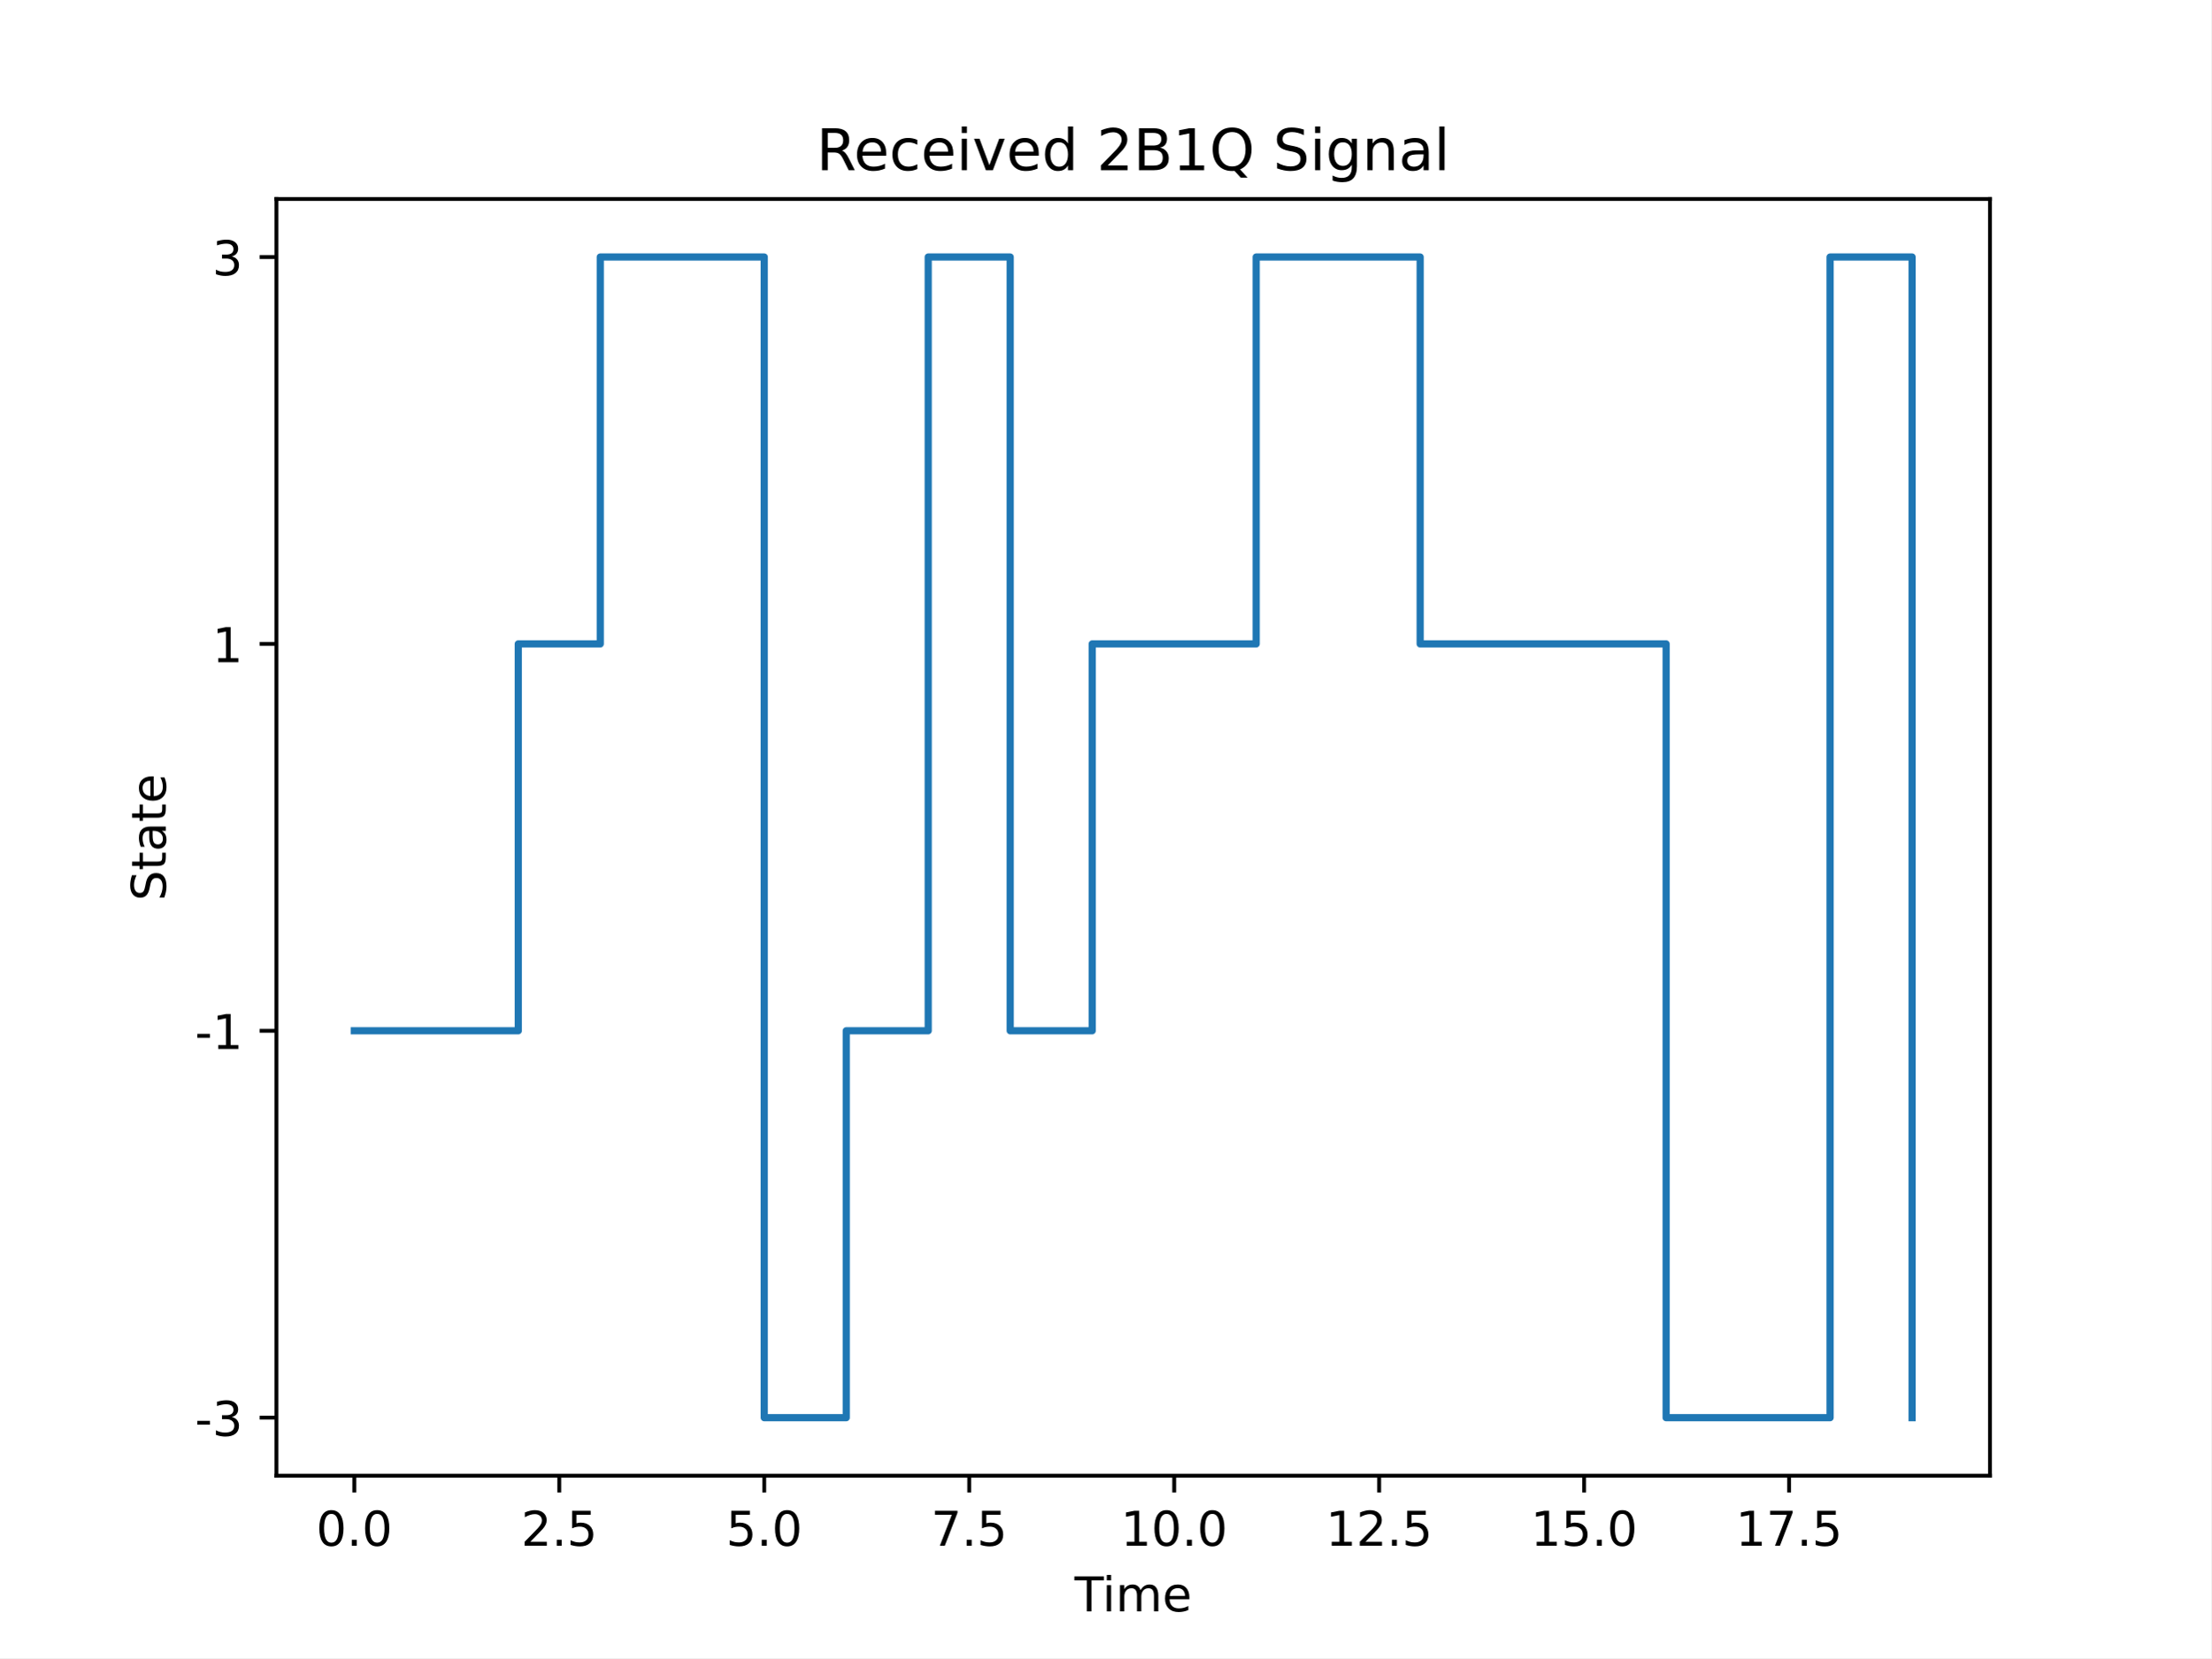
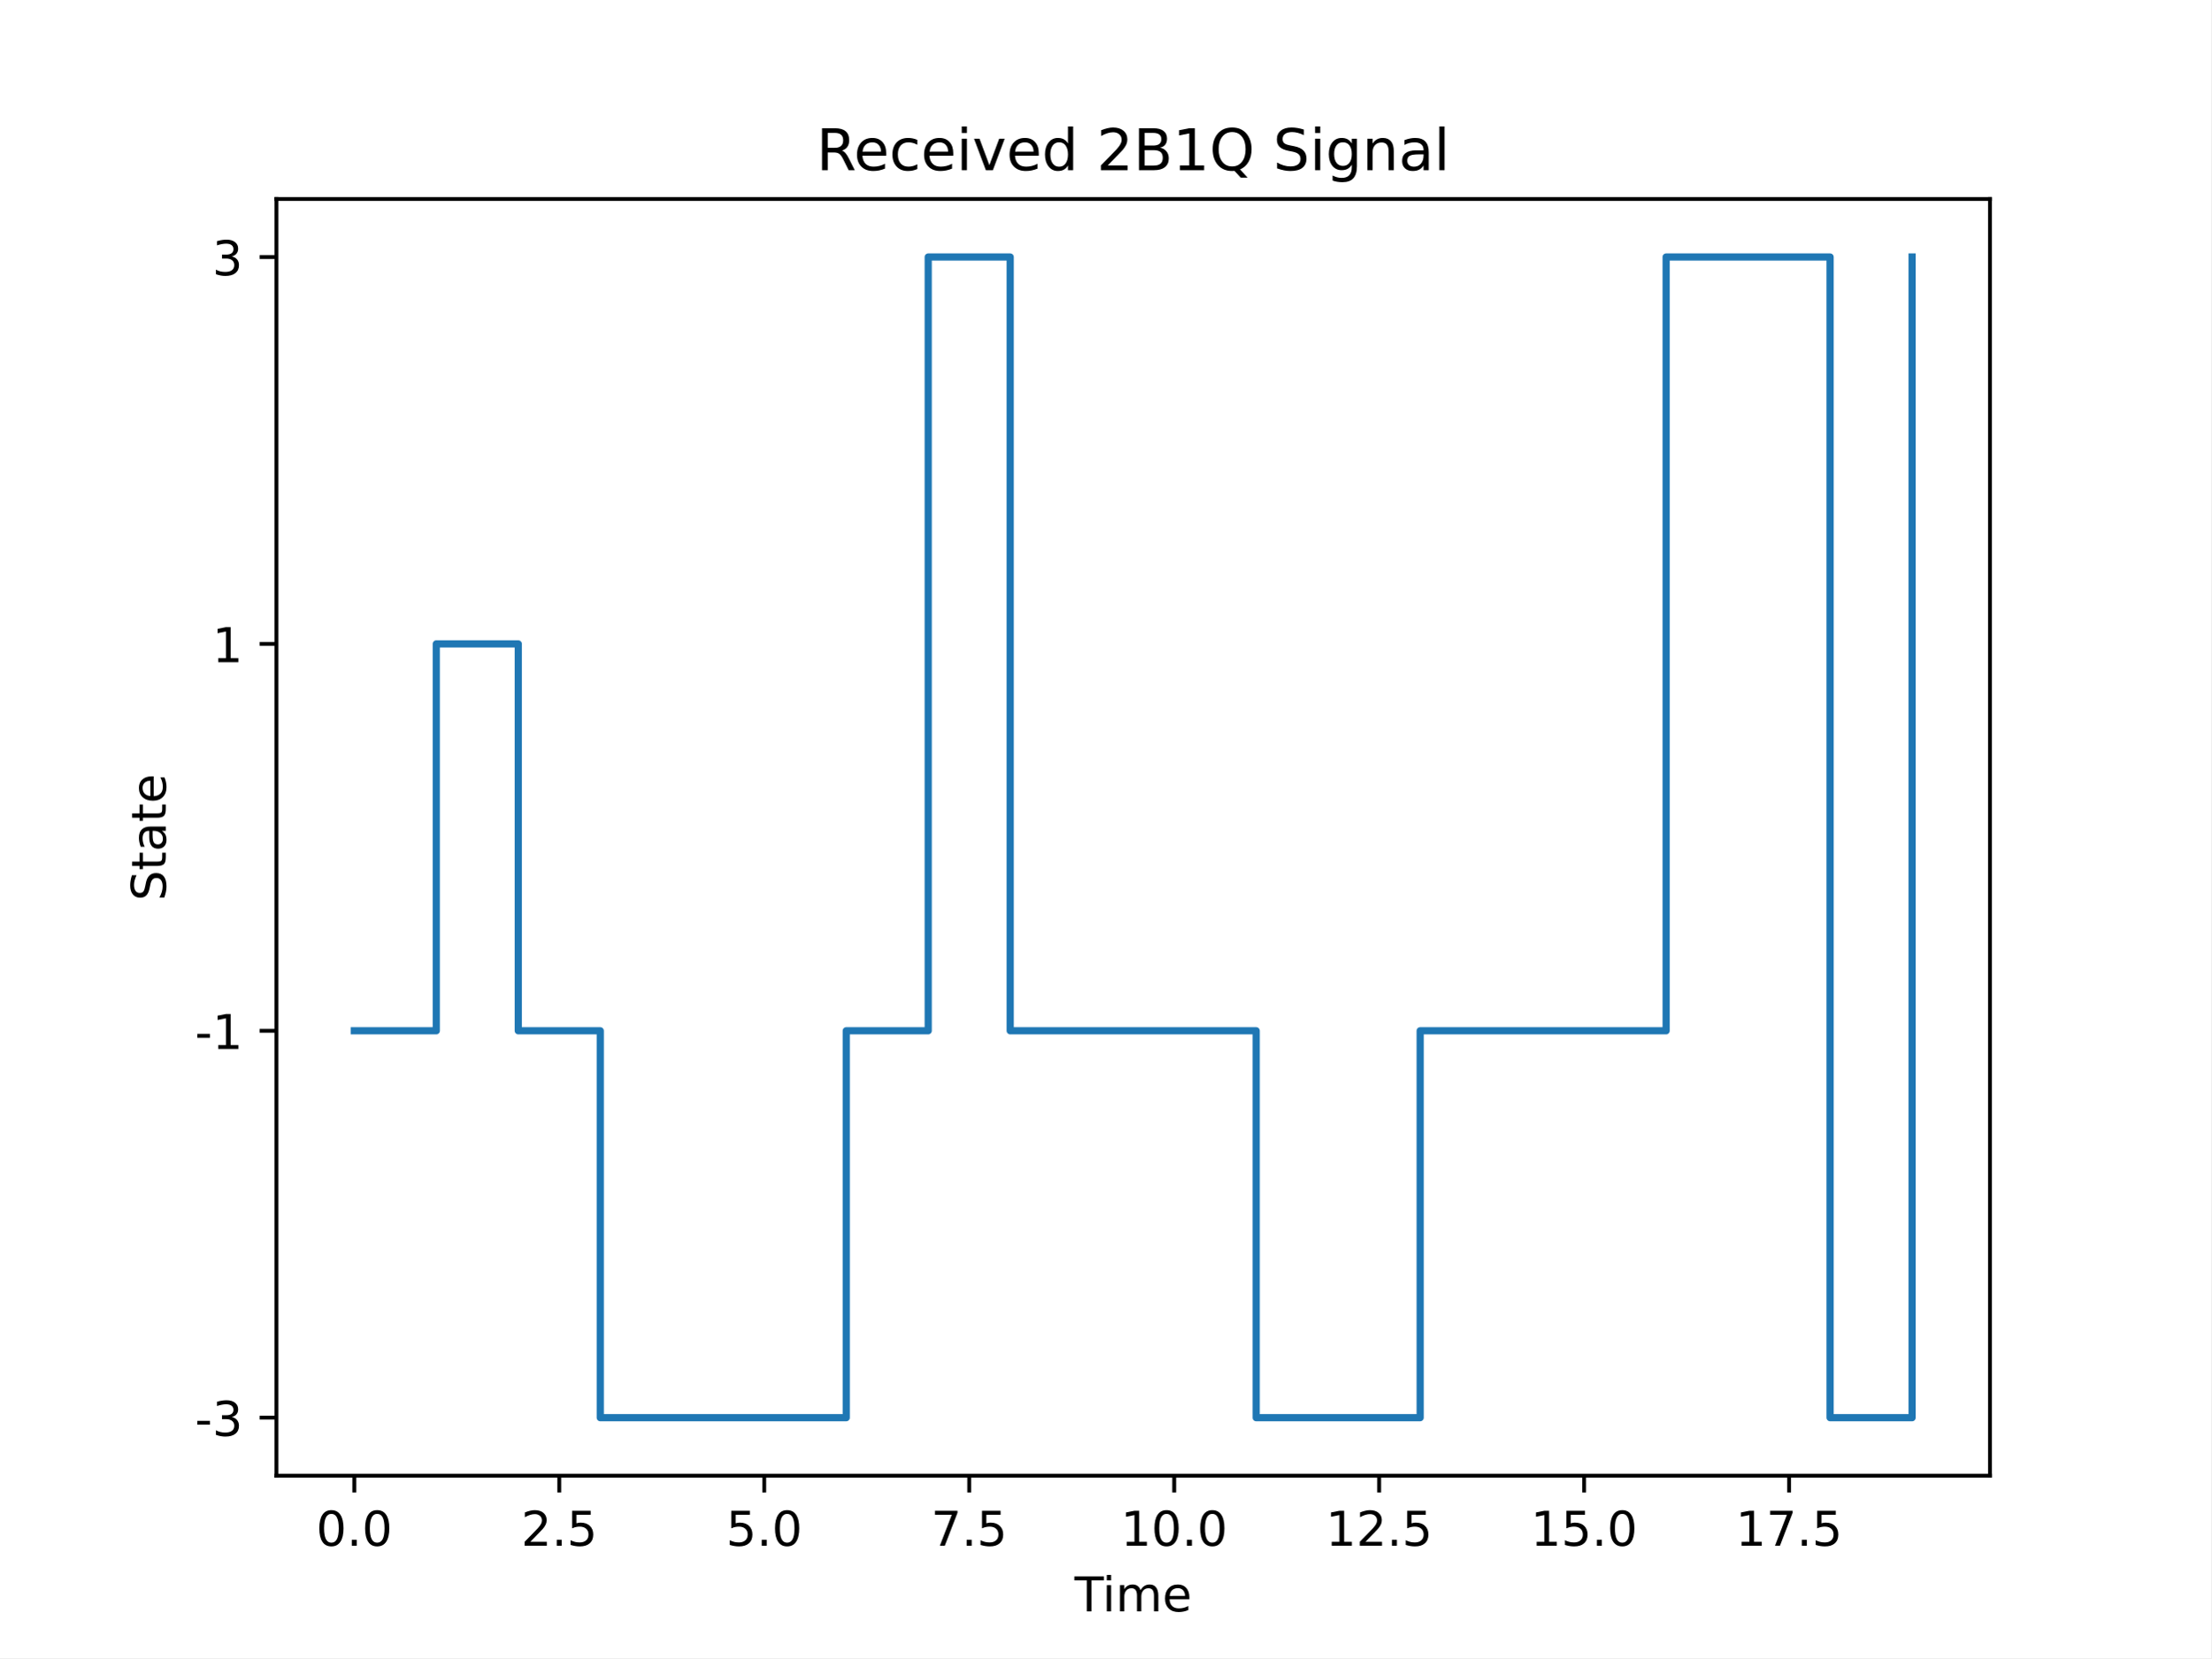
<svg xmlns="http://www.w3.org/2000/svg" xmlns:xlink="http://www.w3.org/1999/xlink" width="460.8pt" height="345.6pt" viewBox="0 0 460.8 345.6" version="1.1">
  <defs>
    <style type="text/css">*{stroke-linejoin: round; stroke-linecap: butt}</style>
  </defs>
  <g id="figure_1">
    <g id="patch_1">
      <path d="M 0 345.6  L 460.8 345.6  L 460.8 0  L 0 0  z " style="fill: #ffffff" />
    </g>
    <g id="axes_1">
      <g id="patch_2">
        <path d="M 57.6 307.584  L 414.72 307.584  L 414.72 41.472  L 57.6 41.472  z " style="fill: #ffffff" />
      </g>
      <g id="matplotlib.axis_1">
        <g id="xtick_1">
          <g id="line2d_1">
            <defs>
-               <path id="m862422e870" d="M 0 0  L 0 3.5  " style="stroke: #000000; stroke-width: 0.8" />
-             </defs>
-             <g>
-               <use xlink:href="#m862422e870" x="73.833" y="307.584" style="stroke: #000000; stroke-width: 0.8" />
+               <path id="m3aebb2de03" d="M 0 0  L 0 3.5  " style="stroke: #000000; stroke-width: 0.8" />
+             </defs>
+             <g>
+               <use xlink:href="#m3aebb2de03" x="73.833" y="307.584" style="stroke: #000000; stroke-width: 0.8" />
            </g>
          </g>
          <g id="text_1">
            <g transform="translate(65.88116 322.1824) scale(0.1 -0.1)">
              <defs>
                <path id="DejaVuSans-30" d="M 2034 4250  Q 1547 4250 1301 3770  Q 1056 3291 1056 2328  Q 1056 1369 1301 889  Q 1547 409 2034 409  Q 2525 409 2770 889  Q 3016 1369 3016 2328  Q 3016 3291 2770 3770  Q 2525 4250 2034 4250  z M 2034 4750  Q 2819 4750 3233 4129  Q 3647 3509 3647 2328  Q 3647 1150 3233 529  Q 2819 -91 2034 -91  Q 1250 -91 836 529  Q 422 1150 422 2328  Q 422 3509 836 4129  Q 1250 4750 2034 4750  z " transform="scale(0.015625)" />
                <path id="DejaVuSans-2e" d="M 684 794  L 1344 794  L 1344 0  L 684 0  L 684 794  z " transform="scale(0.015625)" />
              </defs>
              <use xlink:href="#DejaVuSans-30" />
              <use xlink:href="#DejaVuSans-2e" transform="translate(63.62305 0)" />
              <use xlink:href="#DejaVuSans-30" transform="translate(95.41016 0)" />
            </g>
          </g>
        </g>
        <g id="xtick_2">
          <g id="line2d_2">
            <g>
-               <use xlink:href="#m862422e870" x="116.55" y="307.584" style="stroke: #000000; stroke-width: 0.8" />
+               <use xlink:href="#m3aebb2de03" x="116.55" y="307.584" style="stroke: #000000; stroke-width: 0.8" />
            </g>
          </g>
          <g id="text_2">
            <g transform="translate(108.5989 322.1824) scale(0.1 -0.1)">
              <defs>
                <path id="DejaVuSans-32" d="M 1228 531  L 3431 531  L 3431 0  L 469 0  L 469 531  Q 828 903 1448 1529  Q 2069 2156 2228 2338  Q 2531 2678 2651 2914  Q 2772 3150 2772 3378  Q 2772 3750 2511 3984  Q 2250 4219 1831 4219  Q 1534 4219 1204 4116  Q 875 4013 500 3803  L 500 4441  Q 881 4594 1212 4672  Q 1544 4750 1819 4750  Q 2544 4750 2975 4387  Q 3406 4025 3406 3419  Q 3406 3131 3298 2873  Q 3191 2616 2906 2266  Q 2828 2175 2409 1742  Q 1991 1309 1228 531  z " transform="scale(0.015625)" />
                <path id="DejaVuSans-35" d="M 691 4666  L 3169 4666  L 3169 4134  L 1269 4134  L 1269 2991  Q 1406 3038 1543 3061  Q 1681 3084 1819 3084  Q 2600 3084 3056 2656  Q 3513 2228 3513 1497  Q 3513 744 3044 326  Q 2575 -91 1722 -91  Q 1428 -91 1123 -41  Q 819 9 494 109  L 494 744  Q 775 591 1075 516  Q 1375 441 1709 441  Q 2250 441 2565 725  Q 2881 1009 2881 1497  Q 2881 1984 2565 2268  Q 2250 2553 1709 2553  Q 1456 2553 1204 2497  Q 953 2441 691 2322  L 691 4666  z " transform="scale(0.015625)" />
              </defs>
              <use xlink:href="#DejaVuSans-32" />
              <use xlink:href="#DejaVuSans-2e" transform="translate(63.62305 0)" />
              <use xlink:href="#DejaVuSans-35" transform="translate(95.41016 0)" />
            </g>
          </g>
        </g>
        <g id="xtick_3">
          <g id="line2d_3">
            <g>
-               <use xlink:href="#m862422e870" x="159.268" y="307.584" style="stroke: #000000; stroke-width: 0.8" />
+               <use xlink:href="#m3aebb2de03" x="159.268" y="307.584" style="stroke: #000000; stroke-width: 0.8" />
            </g>
          </g>
          <g id="text_3">
            <g transform="translate(151.3166 322.1824) scale(0.1 -0.1)">
              <use xlink:href="#DejaVuSans-35" />
              <use xlink:href="#DejaVuSans-2e" transform="translate(63.62305 0)" />
              <use xlink:href="#DejaVuSans-30" transform="translate(95.41016 0)" />
            </g>
          </g>
        </g>
        <g id="xtick_4">
          <g id="line2d_4">
            <g>
-               <use xlink:href="#m862422e870" x="201.986" y="307.584" style="stroke: #000000; stroke-width: 0.8" />
+               <use xlink:href="#m3aebb2de03" x="201.986" y="307.584" style="stroke: #000000; stroke-width: 0.8" />
            </g>
          </g>
          <g id="text_4">
            <g transform="translate(194.0343 322.1824) scale(0.1 -0.1)">
              <defs>
                <path id="DejaVuSans-37" d="M 525 4666  L 3525 4666  L 3525 4397  L 1831 0  L 1172 0  L 2766 4134  L 525 4134  L 525 4666  z " transform="scale(0.015625)" />
              </defs>
              <use xlink:href="#DejaVuSans-37" />
              <use xlink:href="#DejaVuSans-2e" transform="translate(63.62305 0)" />
              <use xlink:href="#DejaVuSans-35" transform="translate(95.41016 0)" />
            </g>
          </g>
        </g>
        <g id="xtick_5">
          <g id="line2d_5">
            <g>
-               <use xlink:href="#m862422e870" x="244.704" y="307.584" style="stroke: #000000; stroke-width: 0.8" />
+               <use xlink:href="#m3aebb2de03" x="244.704" y="307.584" style="stroke: #000000; stroke-width: 0.8" />
            </g>
          </g>
          <g id="text_5">
            <g transform="translate(233.5707 322.1824) scale(0.1 -0.1)">
              <defs>
                <path id="DejaVuSans-31" d="M 794 531  L 1825 531  L 1825 4091  L 703 3866  L 703 4441  L 1819 4666  L 2450 4666  L 2450 531  L 3481 531  L 3481 0  L 794 0  L 794 531  z " transform="scale(0.015625)" />
              </defs>
              <use xlink:href="#DejaVuSans-31" />
              <use xlink:href="#DejaVuSans-30" transform="translate(63.62305 0)" />
              <use xlink:href="#DejaVuSans-2e" transform="translate(127.2461 0)" />
              <use xlink:href="#DejaVuSans-30" transform="translate(159.0332 0)" />
            </g>
          </g>
        </g>
        <g id="xtick_6">
          <g id="line2d_6">
            <g>
-               <use xlink:href="#m862422e870" x="287.421" y="307.584" style="stroke: #000000; stroke-width: 0.8" />
+               <use xlink:href="#m3aebb2de03" x="287.421" y="307.584" style="stroke: #000000; stroke-width: 0.8" />
            </g>
          </g>
          <g id="text_6">
            <g transform="translate(276.2884 322.1824) scale(0.1 -0.1)">
              <use xlink:href="#DejaVuSans-31" />
              <use xlink:href="#DejaVuSans-32" transform="translate(63.62305 0)" />
              <use xlink:href="#DejaVuSans-2e" transform="translate(127.2461 0)" />
              <use xlink:href="#DejaVuSans-35" transform="translate(159.0332 0)" />
            </g>
          </g>
        </g>
        <g id="xtick_7">
          <g id="line2d_7">
            <g>
-               <use xlink:href="#m862422e870" x="330.139" y="307.584" style="stroke: #000000; stroke-width: 0.8" />
+               <use xlink:href="#m3aebb2de03" x="330.139" y="307.584" style="stroke: #000000; stroke-width: 0.8" />
            </g>
          </g>
          <g id="text_7">
            <g transform="translate(319.0061 322.1824) scale(0.1 -0.1)">
              <use xlink:href="#DejaVuSans-31" />
              <use xlink:href="#DejaVuSans-35" transform="translate(63.62305 0)" />
              <use xlink:href="#DejaVuSans-2e" transform="translate(127.2461 0)" />
              <use xlink:href="#DejaVuSans-30" transform="translate(159.0332 0)" />
            </g>
          </g>
        </g>
        <g id="xtick_8">
          <g id="line2d_8">
            <g>
-               <use xlink:href="#m862422e870" x="372.857" y="307.584" style="stroke: #000000; stroke-width: 0.8" />
+               <use xlink:href="#m3aebb2de03" x="372.857" y="307.584" style="stroke: #000000; stroke-width: 0.8" />
            </g>
          </g>
          <g id="text_8">
            <g transform="translate(361.7238 322.1824) scale(0.1 -0.1)">
              <use xlink:href="#DejaVuSans-31" />
              <use xlink:href="#DejaVuSans-37" transform="translate(63.62305 0)" />
              <use xlink:href="#DejaVuSans-2e" transform="translate(127.2461 0)" />
              <use xlink:href="#DejaVuSans-35" transform="translate(159.0332 0)" />
            </g>
          </g>
        </g>
        <g id="text_9">
          <g transform="translate(223.9264 335.8606) scale(0.1 -0.1)">
            <defs>
              <path id="DejaVuSans-54" d="M -19 4666  L 3928 4666  L 3928 4134  L 2272 4134  L 2272 0  L 1638 0  L 1638 4134  L -19 4134  L -19 4666  z " transform="scale(0.015625)" />
              <path id="DejaVuSans-69" d="M 603 3500  L 1178 3500  L 1178 0  L 603 0  L 603 3500  z M 603 4863  L 1178 4863  L 1178 4134  L 603 4134  L 603 4863  z " transform="scale(0.015625)" />
              <path id="DejaVuSans-6d" d="M 3328 2828  Q 3544 3216 3844 3400  Q 4144 3584 4550 3584  Q 5097 3584 5394 3201  Q 5691 2819 5691 2113  L 5691 0  L 5113 0  L 5113 2094  Q 5113 2597 4934 2840  Q 4756 3084 4391 3084  Q 3944 3084 3684 2787  Q 3425 2491 3425 1978  L 3425 0  L 2847 0  L 2847 2094  Q 2847 2600 2669 2842  Q 2491 3084 2119 3084  Q 1678 3084 1418 2786  Q 1159 2488 1159 1978  L 1159 0  L 581 0  L 581 3500  L 1159 3500  L 1159 2956  Q 1356 3278 1631 3431  Q 1906 3584 2284 3584  Q 2666 3584 2933 3390  Q 3200 3197 3328 2828  z " transform="scale(0.015625)" />
              <path id="DejaVuSans-65" d="M 3597 1894  L 3597 1613  L 953 1613  Q 991 1019 1311 708  Q 1631 397 2203 397  Q 2534 397 2845 478  Q 3156 559 3463 722  L 3463 178  Q 3153 47 2828 -22  Q 2503 -91 2169 -91  Q 1331 -91 842 396  Q 353 884 353 1716  Q 353 2575 817 3079  Q 1281 3584 2069 3584  Q 2775 3584 3186 3129  Q 3597 2675 3597 1894  z M 3022 2063  Q 3016 2534 2758 2815  Q 2500 3097 2075 3097  Q 1594 3097 1305 2825  Q 1016 2553 972 2059  L 3022 2063  z " transform="scale(0.015625)" />
            </defs>
            <use xlink:href="#DejaVuSans-54" />
            <use xlink:href="#DejaVuSans-69" transform="translate(57.95898 0)" />
            <use xlink:href="#DejaVuSans-6d" transform="translate(85.74219 0)" />
            <use xlink:href="#DejaVuSans-65" transform="translate(183.1543 0)" />
          </g>
        </g>
      </g>
      <g id="matplotlib.axis_2">
        <g id="ytick_1">
          <g id="line2d_9">
            <defs>
-               <path id="mc1677933aa" d="M 0 0  L -3.5 0  " style="stroke: #000000; stroke-width: 0.8" />
-             </defs>
-             <g>
-               <use xlink:href="#mc1677933aa" x="57.6" y="295.488" style="stroke: #000000; stroke-width: 0.8" />
+               <path id="m186001abf4" d="M 0 0  L -3.5 0  " style="stroke: #000000; stroke-width: 0.8" />
+             </defs>
+             <g>
+               <use xlink:href="#m186001abf4" x="57.6" y="295.488" style="stroke: #000000; stroke-width: 0.8" />
            </g>
          </g>
          <g id="text_10">
            <g transform="translate(40.62969 299.2872) scale(0.1 -0.1)">
              <defs>
                <path id="DejaVuSans-2d" d="M 313 2009  L 1997 2009  L 1997 1497  L 313 1497  L 313 2009  z " transform="scale(0.015625)" />
                <path id="DejaVuSans-33" d="M 2597 2516  Q 3050 2419 3304 2112  Q 3559 1806 3559 1356  Q 3559 666 3084 287  Q 2609 -91 1734 -91  Q 1441 -91 1130 -33  Q 819 25 488 141  L 488 750  Q 750 597 1062 519  Q 1375 441 1716 441  Q 2309 441 2620 675  Q 2931 909 2931 1356  Q 2931 1769 2642 2001  Q 2353 2234 1838 2234  L 1294 2234  L 1294 2753  L 1863 2753  Q 2328 2753 2575 2939  Q 2822 3125 2822 3475  Q 2822 3834 2567 4026  Q 2313 4219 1838 4219  Q 1578 4219 1281 4162  Q 984 4106 628 3988  L 628 4550  Q 988 4650 1302 4700  Q 1616 4750 1894 4750  Q 2613 4750 3031 4423  Q 3450 4097 3450 3541  Q 3450 3153 3228 2886  Q 3006 2619 2597 2516  z " transform="scale(0.015625)" />
              </defs>
              <use xlink:href="#DejaVuSans-2d" />
              <use xlink:href="#DejaVuSans-33" transform="translate(36.08398 0)" />
            </g>
          </g>
        </g>
        <g id="ytick_2">
          <g id="line2d_10">
            <g>
-               <use xlink:href="#mc1677933aa" x="57.6" y="214.848" style="stroke: #000000; stroke-width: 0.8" />
+               <use xlink:href="#m186001abf4" x="57.6" y="214.848" style="stroke: #000000; stroke-width: 0.8" />
            </g>
          </g>
          <g id="text_11">
            <g transform="translate(40.62969 218.6472) scale(0.1 -0.1)">
              <use xlink:href="#DejaVuSans-2d" />
              <use xlink:href="#DejaVuSans-31" transform="translate(36.08398 0)" />
            </g>
          </g>
        </g>
        <g id="ytick_3">
          <g id="line2d_11">
            <g>
-               <use xlink:href="#mc1677933aa" x="57.6" y="134.208" style="stroke: #000000; stroke-width: 0.8" />
+               <use xlink:href="#m186001abf4" x="57.6" y="134.208" style="stroke: #000000; stroke-width: 0.8" />
            </g>
          </g>
          <g id="text_12">
            <g transform="translate(44.2375 138.0072) scale(0.1 -0.1)">
              <use xlink:href="#DejaVuSans-31" />
            </g>
          </g>
        </g>
        <g id="ytick_4">
          <g id="line2d_12">
            <g>
-               <use xlink:href="#mc1677933aa" x="57.6" y="53.568" style="stroke: #000000; stroke-width: 0.8" />
+               <use xlink:href="#m186001abf4" x="57.6" y="53.568" style="stroke: #000000; stroke-width: 0.8" />
            </g>
          </g>
          <g id="text_13">
            <g transform="translate(44.2375 57.36722) scale(0.1 -0.1)">
              <use xlink:href="#DejaVuSans-33" />
            </g>
          </g>
        </g>
        <g id="text_14">
          <g transform="translate(34.55 187.7632) rotate(-90) scale(0.1 -0.1)">
            <defs>
              <path id="DejaVuSans-53" d="M 3425 4513  L 3425 3897  Q 3066 4069 2747 4153  Q 2428 4238 2131 4238  Q 1616 4238 1336 4038  Q 1056 3838 1056 3469  Q 1056 3159 1242 3001  Q 1428 2844 1947 2747  L 2328 2669  Q 3034 2534 3370 2195  Q 3706 1856 3706 1288  Q 3706 609 3251 259  Q 2797 -91 1919 -91  Q 1588 -91 1214 -16  Q 841 59 441 206  L 441 856  Q 825 641 1194 531  Q 1563 422 1919 422  Q 2459 422 2753 634  Q 3047 847 3047 1241  Q 3047 1584 2836 1778  Q 2625 1972 2144 2069  L 1759 2144  Q 1053 2284 737 2584  Q 422 2884 422 3419  Q 422 4038 858 4394  Q 1294 4750 2059 4750  Q 2388 4750 2728 4690  Q 3069 4631 3425 4513  z " transform="scale(0.015625)" />
              <path id="DejaVuSans-74" d="M 1172 4494  L 1172 3500  L 2356 3500  L 2356 3053  L 1172 3053  L 1172 1153  Q 1172 725 1289 603  Q 1406 481 1766 481  L 2356 481  L 2356 0  L 1766 0  Q 1100 0 847 248  Q 594 497 594 1153  L 594 3053  L 172 3053  L 172 3500  L 594 3500  L 594 4494  L 1172 4494  z " transform="scale(0.015625)" />
              <path id="DejaVuSans-61" d="M 2194 1759  Q 1497 1759 1228 1600  Q 959 1441 959 1056  Q 959 750 1161 570  Q 1363 391 1709 391  Q 2188 391 2477 730  Q 2766 1069 2766 1631  L 2766 1759  L 2194 1759  z M 3341 1997  L 3341 0  L 2766 0  L 2766 531  Q 2569 213 2275 61  Q 1981 -91 1556 -91  Q 1019 -91 701 211  Q 384 513 384 1019  Q 384 1609 779 1909  Q 1175 2209 1959 2209  L 2766 2209  L 2766 2266  Q 2766 2663 2505 2880  Q 2244 3097 1772 3097  Q 1472 3097 1187 3025  Q 903 2953 641 2809  L 641 3341  Q 956 3463 1253 3523  Q 1550 3584 1831 3584  Q 2591 3584 2966 3190  Q 3341 2797 3341 1997  z " transform="scale(0.015625)" />
            </defs>
            <use xlink:href="#DejaVuSans-53" />
            <use xlink:href="#DejaVuSans-74" transform="translate(63.47656 0)" />
            <use xlink:href="#DejaVuSans-61" transform="translate(102.6855 0)" />
            <use xlink:href="#DejaVuSans-74" transform="translate(163.9648 0)" />
            <use xlink:href="#DejaVuSans-65" transform="translate(203.1738 0)" />
          </g>
        </g>
      </g>
      <g id="line2d_13">
-         <path d="M 73.833 214.848  L 90.92 214.848  L 90.92 214.848  L 108.007 214.848  L 108.007 134.208  L 125.094 134.208  L 125.094 53.568  L 142.181 53.568  L 142.181 53.568  L 159.268 53.568  L 159.268 295.488  L 176.355 295.488  L 176.355 214.848  L 193.442 214.848  L 193.442 53.568  L 210.529 53.568  L 210.529 214.848  L 227.616 214.848  L 227.616 134.208  L 244.704 134.208  L 244.704 134.208  L 261.791 134.208  L 261.791 53.568  L 278.878 53.568  L 278.878 53.568  L 295.965 53.568  L 295.965 134.208  L 313.052 134.208  L 313.052 134.208  L 330.139 134.208  L 330.139 134.208  L 347.226 134.208  L 347.226 295.488  L 364.313 295.488  L 364.313 295.488  L 381.4 295.488  L 381.4 53.568  L 398.487 53.568  L 398.487 295.488  " clip-path="url(#pd4df36abf4)" style="fill: none; stroke: #1f77b4; stroke-width: 1.5; stroke-linecap: square" />
+         <path d="M 73.833 214.848  L 90.92 214.848  L 90.92 134.208  L 108.007 134.208  L 108.007 214.848  L 125.094 214.848  L 125.094 295.488  L 142.181 295.488  L 142.181 295.488  L 159.268 295.488  L 159.268 295.488  L 176.355 295.488  L 176.355 214.848  L 193.442 214.848  L 193.442 53.568  L 210.529 53.568  L 210.529 214.848  L 227.616 214.848  L 227.616 214.848  L 244.704 214.848  L 244.704 214.848  L 261.791 214.848  L 261.791 295.488  L 278.878 295.488  L 278.878 295.488  L 295.965 295.488  L 295.965 214.848  L 313.052 214.848  L 313.052 214.848  L 330.139 214.848  L 330.139 214.848  L 347.226 214.848  L 347.226 53.568  L 364.313 53.568  L 364.313 53.568  L 381.4 53.568  L 381.4 295.488  L 398.487 295.488  L 398.487 53.568  " clip-path="url(#pa7b27d215d)" style="fill: none; stroke: #1f77b4; stroke-width: 1.5; stroke-linecap: square" />
      </g>
      <g id="patch_3">
        <path d="M 57.6 307.584  L 57.6 41.472  " style="fill: none; stroke: #000000; stroke-width: 0.8; stroke-linejoin: miter; stroke-linecap: square" />
      </g>
      <g id="patch_4">
        <path d="M 414.72 307.584  L 414.72 41.472  " style="fill: none; stroke: #000000; stroke-width: 0.8; stroke-linejoin: miter; stroke-linecap: square" />
      </g>
      <g id="patch_5">
        <path d="M 57.6 307.584  L 414.72 307.584  " style="fill: none; stroke: #000000; stroke-width: 0.8; stroke-linejoin: miter; stroke-linecap: square" />
      </g>
      <g id="patch_6">
        <path d="M 57.6 41.472  L 414.72 41.472  " style="fill: none; stroke: #000000; stroke-width: 0.8; stroke-linejoin: miter; stroke-linecap: square" />
      </g>
      <g id="text_15">
        <g transform="translate(170.1394 35.472) scale(0.12 -0.12)">
          <defs>
            <path id="DejaVuSans-52" d="M 2841 2188  Q 3044 2119 3236 1894  Q 3428 1669 3622 1275  L 4263 0  L 3584 0  L 2988 1197  Q 2756 1666 2539 1819  Q 2322 1972 1947 1972  L 1259 1972  L 1259 0  L 628 0  L 628 4666  L 2053 4666  Q 2853 4666 3247 4331  Q 3641 3997 3641 3322  Q 3641 2881 3436 2590  Q 3231 2300 2841 2188  z M 1259 4147  L 1259 2491  L 2053 2491  Q 2509 2491 2742 2702  Q 2975 2913 2975 3322  Q 2975 3731 2742 3939  Q 2509 4147 2053 4147  L 1259 4147  z " transform="scale(0.015625)" />
            <path id="DejaVuSans-63" d="M 3122 3366  L 3122 2828  Q 2878 2963 2633 3030  Q 2388 3097 2138 3097  Q 1578 3097 1268 2742  Q 959 2388 959 1747  Q 959 1106 1268 751  Q 1578 397 2138 397  Q 2388 397 2633 464  Q 2878 531 3122 666  L 3122 134  Q 2881 22 2623 -34  Q 2366 -91 2075 -91  Q 1284 -91 818 406  Q 353 903 353 1747  Q 353 2603 823 3093  Q 1294 3584 2113 3584  Q 2378 3584 2631 3529  Q 2884 3475 3122 3366  z " transform="scale(0.015625)" />
            <path id="DejaVuSans-76" d="M 191 3500  L 800 3500  L 1894 563  L 2988 3500  L 3597 3500  L 2284 0  L 1503 0  L 191 3500  z " transform="scale(0.015625)" />
            <path id="DejaVuSans-64" d="M 2906 2969  L 2906 4863  L 3481 4863  L 3481 0  L 2906 0  L 2906 525  Q 2725 213 2448 61  Q 2172 -91 1784 -91  Q 1150 -91 751 415  Q 353 922 353 1747  Q 353 2572 751 3078  Q 1150 3584 1784 3584  Q 2172 3584 2448 3432  Q 2725 3281 2906 2969  z M 947 1747  Q 947 1113 1208 752  Q 1469 391 1925 391  Q 2381 391 2643 752  Q 2906 1113 2906 1747  Q 2906 2381 2643 2742  Q 2381 3103 1925 3103  Q 1469 3103 1208 2742  Q 947 2381 947 1747  z " transform="scale(0.015625)" />
            <path id="DejaVuSans-20" transform="scale(0.015625)" />
            <path id="DejaVuSans-42" d="M 1259 2228  L 1259 519  L 2272 519  Q 2781 519 3026 730  Q 3272 941 3272 1375  Q 3272 1813 3026 2020  Q 2781 2228 2272 2228  L 1259 2228  z M 1259 4147  L 1259 2741  L 2194 2741  Q 2656 2741 2882 2914  Q 3109 3088 3109 3444  Q 3109 3797 2882 3972  Q 2656 4147 2194 4147  L 1259 4147  z M 628 4666  L 2241 4666  Q 2963 4666 3353 4366  Q 3744 4066 3744 3513  Q 3744 3084 3544 2831  Q 3344 2578 2956 2516  Q 3422 2416 3680 2098  Q 3938 1781 3938 1306  Q 3938 681 3513 340  Q 3088 0 2303 0  L 628 0  L 628 4666  z " transform="scale(0.015625)" />
            <path id="DejaVuSans-51" d="M 2522 4238  Q 1834 4238 1429 3725  Q 1025 3213 1025 2328  Q 1025 1447 1429 934  Q 1834 422 2522 422  Q 3209 422 3611 934  Q 4013 1447 4013 2328  Q 4013 3213 3611 3725  Q 3209 4238 2522 4238  z M 3406 84  L 4238 -825  L 3475 -825  L 2784 -78  Q 2681 -84 2626 -87  Q 2572 -91 2522 -91  Q 1538 -91 948 567  Q 359 1225 359 2328  Q 359 3434 948 4092  Q 1538 4750 2522 4750  Q 3503 4750 4090 4092  Q 4678 3434 4678 2328  Q 4678 1516 4351 937  Q 4025 359 3406 84  z " transform="scale(0.015625)" />
            <path id="DejaVuSans-67" d="M 2906 1791  Q 2906 2416 2648 2759  Q 2391 3103 1925 3103  Q 1463 3103 1205 2759  Q 947 2416 947 1791  Q 947 1169 1205 825  Q 1463 481 1925 481  Q 2391 481 2648 825  Q 2906 1169 2906 1791  z M 3481 434  Q 3481 -459 3084 -895  Q 2688 -1331 1869 -1331  Q 1566 -1331 1297 -1286  Q 1028 -1241 775 -1147  L 775 -588  Q 1028 -725 1275 -790  Q 1522 -856 1778 -856  Q 2344 -856 2625 -561  Q 2906 -266 2906 331  L 2906 616  Q 2728 306 2450 153  Q 2172 0 1784 0  Q 1141 0 747 490  Q 353 981 353 1791  Q 353 2603 747 3093  Q 1141 3584 1784 3584  Q 2172 3584 2450 3431  Q 2728 3278 2906 2969  L 2906 3500  L 3481 3500  L 3481 434  z " transform="scale(0.015625)" />
            <path id="DejaVuSans-6e" d="M 3513 2113  L 3513 0  L 2938 0  L 2938 2094  Q 2938 2591 2744 2837  Q 2550 3084 2163 3084  Q 1697 3084 1428 2787  Q 1159 2491 1159 1978  L 1159 0  L 581 0  L 581 3500  L 1159 3500  L 1159 2956  Q 1366 3272 1645 3428  Q 1925 3584 2291 3584  Q 2894 3584 3203 3211  Q 3513 2838 3513 2113  z " transform="scale(0.015625)" />
            <path id="DejaVuSans-6c" d="M 603 4863  L 1178 4863  L 1178 0  L 603 0  L 603 4863  z " transform="scale(0.015625)" />
          </defs>
          <use xlink:href="#DejaVuSans-52" />
          <use xlink:href="#DejaVuSans-65" transform="translate(64.98242 0)" />
          <use xlink:href="#DejaVuSans-63" transform="translate(126.5059 0)" />
          <use xlink:href="#DejaVuSans-65" transform="translate(181.4863 0)" />
          <use xlink:href="#DejaVuSans-69" transform="translate(243.0098 0)" />
          <use xlink:href="#DejaVuSans-76" transform="translate(270.793 0)" />
          <use xlink:href="#DejaVuSans-65" transform="translate(329.9727 0)" />
          <use xlink:href="#DejaVuSans-64" transform="translate(391.4961 0)" />
          <use xlink:href="#DejaVuSans-20" transform="translate(454.9727 0)" />
          <use xlink:href="#DejaVuSans-32" transform="translate(486.7598 0)" />
          <use xlink:href="#DejaVuSans-42" transform="translate(550.3828 0)" />
          <use xlink:href="#DejaVuSans-31" transform="translate(618.9863 0)" />
          <use xlink:href="#DejaVuSans-51" transform="translate(682.6094 0)" />
          <use xlink:href="#DejaVuSans-20" transform="translate(761.3203 0)" />
          <use xlink:href="#DejaVuSans-53" transform="translate(793.1074 0)" />
          <use xlink:href="#DejaVuSans-69" transform="translate(856.584 0)" />
          <use xlink:href="#DejaVuSans-67" transform="translate(884.3672 0)" />
          <use xlink:href="#DejaVuSans-6e" transform="translate(947.8438 0)" />
          <use xlink:href="#DejaVuSans-61" transform="translate(1011.223 0)" />
          <use xlink:href="#DejaVuSans-6c" transform="translate(1072.502 0)" />
        </g>
      </g>
    </g>
  </g>
  <defs>
-     <clipPath id="pd4df36abf4">
+     <clipPath id="pa7b27d215d">
      <rect x="57.6" y="41.472" width="357.12" height="266.112" />
    </clipPath>
  </defs>
</svg>
